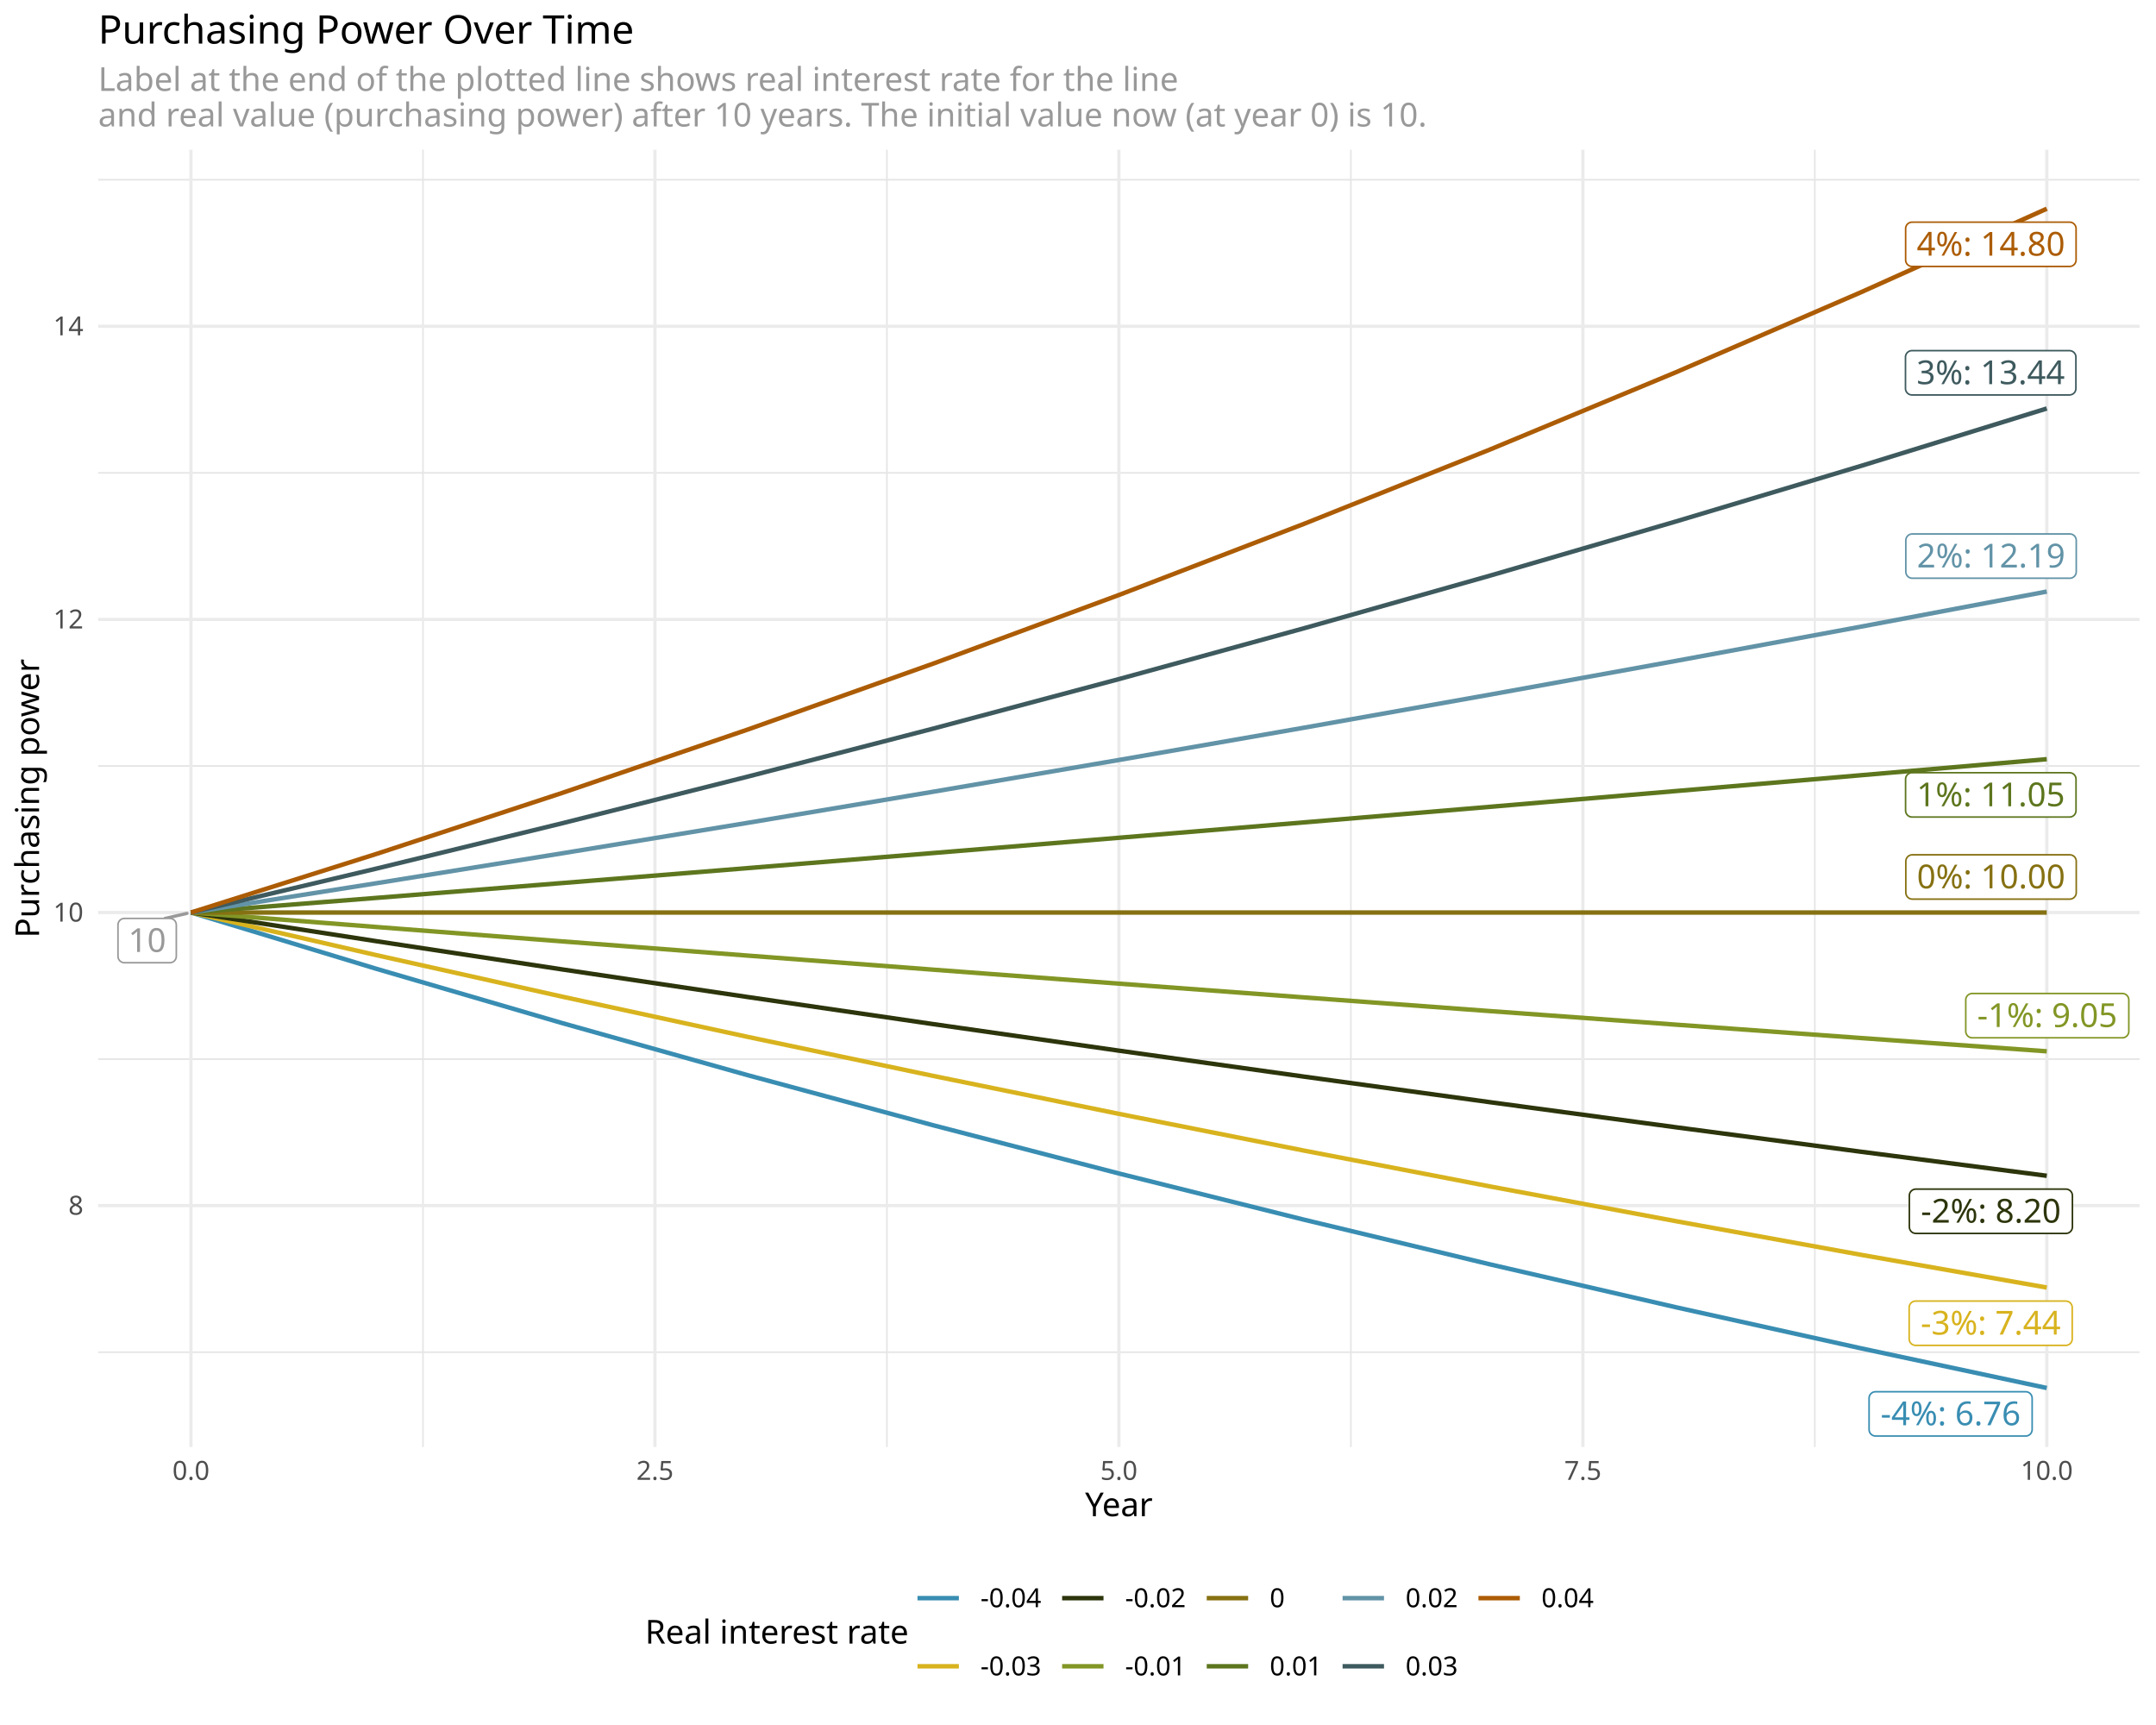
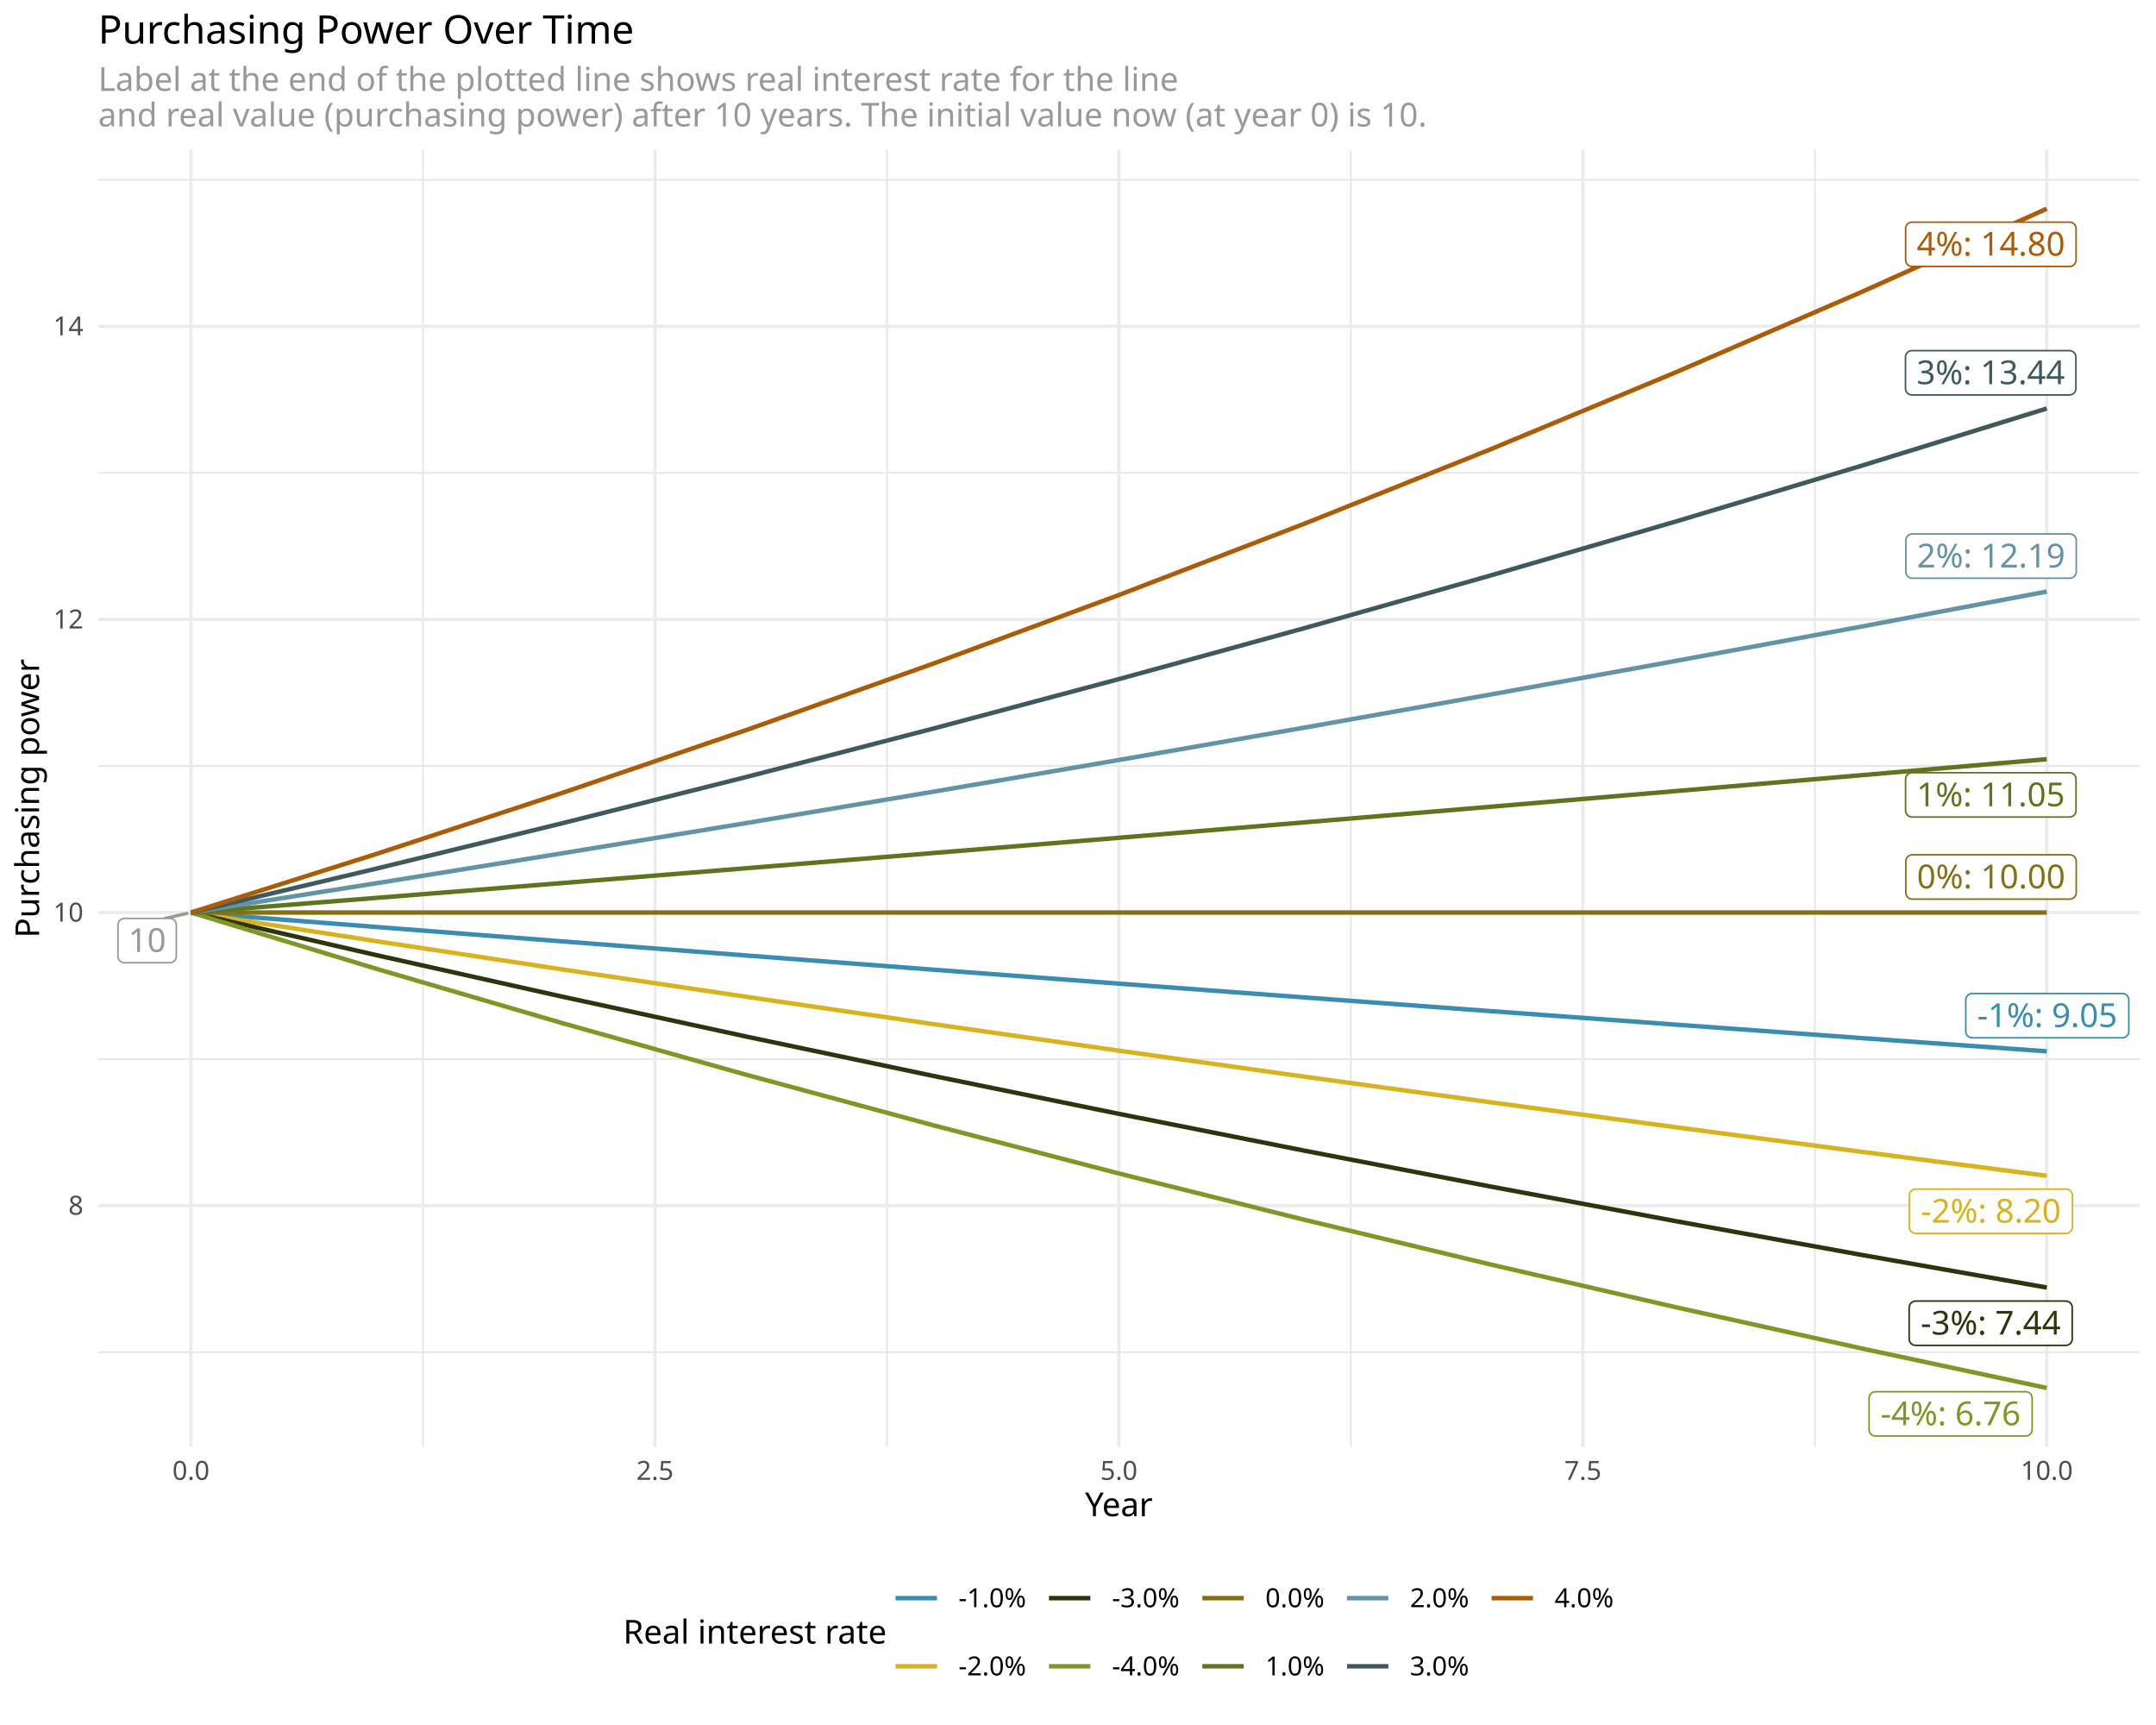
<svg xmlns="http://www.w3.org/2000/svg" class="svglite" data-engine-version="2.0" width="720.00pt" height="576.00pt" viewBox="0 0 720.00 576.00">
  <defs>
    <style type="text/css">
    .svglite line, .svglite polyline, .svglite polygon, .svglite path, .svglite rect, .svglite circle {
      fill: none;
      stroke: #000000;
      stroke-linecap: round;
      stroke-linejoin: round;
      stroke-miterlimit: 10.00;
    }
  </style>
  </defs>
  <rect width="100%" height="100%" style="stroke: none; fill: #FFFFFF;" />
  <defs>
    <clipPath id="cpMC4wMHw3MjAuMDB8MC4wMHw1NzYuMDA=">
      <rect x="0.00" y="0.00" width="720.00" height="576.00" />
    </clipPath>
  </defs>
  <g clip-path="url(#cpMC4wMHw3MjAuMDB8MC4wMHw1NzYuMDA=)">
</g>
  <defs>
    <clipPath id="cpMzIuNzl8NzE0LjUyfDUwLjAwfDQ4My4xNg==">
      <rect x="32.79" y="50.00" width="681.73" height="433.16" />
    </clipPath>
  </defs>
  <g clip-path="url(#cpMzIuNzl8NzE0LjUyfDUwLjAwfDQ4My4xNg==)">
    <polyline points="32.79,451.51 714.52,451.51 " style="stroke-width: 0.53; stroke: #E5E5E5; stroke-linecap: butt;" />
    <polyline points="32.79,353.64 714.52,353.64 " style="stroke-width: 0.53; stroke: #E5E5E5; stroke-linecap: butt;" />
    <polyline points="32.79,255.76 714.52,255.76 " style="stroke-width: 0.53; stroke: #E5E5E5; stroke-linecap: butt;" />
    <polyline points="32.79,157.89 714.52,157.89 " style="stroke-width: 0.53; stroke: #E5E5E5; stroke-linecap: butt;" />
    <polyline points="32.79,60.02 714.52,60.02 " style="stroke-width: 0.53; stroke: #E5E5E5; stroke-linecap: butt;" />
    <polyline points="141.25,483.16 141.25,50.00 " style="stroke-width: 0.53; stroke: #E5E5E5; stroke-linecap: butt;" />
    <polyline points="296.19,483.16 296.19,50.00 " style="stroke-width: 0.53; stroke: #E5E5E5; stroke-linecap: butt;" />
    <polyline points="451.13,483.16 451.13,50.00 " style="stroke-width: 0.53; stroke: #E5E5E5; stroke-linecap: butt;" />
    <polyline points="606.06,483.16 606.06,50.00 " style="stroke-width: 0.53; stroke: #E5E5E5; stroke-linecap: butt;" />
    <polyline points="32.79,402.57 714.52,402.57 " style="stroke-width: 1.07; stroke: #EBEBEB; stroke-linecap: butt;" />
    <polyline points="32.79,304.70 714.52,304.70 " style="stroke-width: 1.07; stroke: #EBEBEB; stroke-linecap: butt;" />
    <polyline points="32.79,206.83 714.52,206.83 " style="stroke-width: 1.07; stroke: #EBEBEB; stroke-linecap: butt;" />
    <polyline points="32.79,108.95 714.52,108.95 " style="stroke-width: 1.07; stroke: #EBEBEB; stroke-linecap: butt;" />
    <polyline points="63.78,483.16 63.78,50.00 " style="stroke-width: 1.07; stroke: #EBEBEB; stroke-linecap: butt;" />
    <polyline points="218.72,483.16 218.72,50.00 " style="stroke-width: 1.07; stroke: #EBEBEB; stroke-linecap: butt;" />
    <polyline points="373.66,483.16 373.66,50.00 " style="stroke-width: 1.07; stroke: #EBEBEB; stroke-linecap: butt;" />
    <polyline points="528.60,483.16 528.60,50.00 " style="stroke-width: 1.07; stroke: #EBEBEB; stroke-linecap: butt;" />
    <polyline points="683.53,483.16 683.53,50.00 " style="stroke-width: 1.07; stroke: #EBEBEB; stroke-linecap: butt;" />
-     <polyline points="63.78,304.70 125.76,323.52 187.73,341.62 249.71,359.02 311.68,375.75 373.66,391.84 435.63,407.31 497.61,422.19 559.58,436.49 621.56,450.24 683.53,463.47 " style="stroke-width: 1.49; stroke: #398DB2; stroke-linecap: butt;" />
-     <polyline points="63.78,304.70 125.76,318.95 187.73,332.79 249.71,346.23 311.68,359.27 373.66,371.93 435.63,384.23 497.61,396.17 559.58,407.75 621.56,419.01 683.53,429.93 " style="stroke-width: 1.49; stroke: #D8B31E; stroke-linecap: butt;" />
-     <polyline points="63.78,304.70 125.76,314.29 187.73,323.70 249.71,332.92 311.68,341.97 373.66,350.83 435.63,359.52 497.61,368.04 559.58,376.40 621.56,384.59 683.53,392.61 " style="stroke-width: 1.49; stroke: #2C350B; stroke-linecap: butt;" />
-     <polyline points="63.78,304.70 125.76,309.54 187.73,314.34 249.71,319.09 311.68,323.79 373.66,328.45 435.63,333.06 497.61,337.62 559.58,342.14 621.56,346.62 683.53,351.05 " style="stroke-width: 1.49; stroke: #829625; stroke-linecap: butt;" />
+     <polyline points="63.78,304.70 125.76,309.54 187.73,314.34 249.71,319.09 311.68,323.79 373.66,328.45 435.63,333.06 497.61,337.62 559.58,342.14 621.56,346.62 683.53,351.05 " style="stroke-width: 1.49; stroke: #398DB2; stroke-linecap: butt;" />
+     <polyline points="63.78,304.70 125.76,314.29 187.73,323.70 249.71,332.92 311.68,341.97 373.66,350.83 435.63,359.52 497.61,368.04 559.58,376.40 621.56,384.59 683.53,392.61 " style="stroke-width: 1.49; stroke: #D8B31E; stroke-linecap: butt;" />
+     <polyline points="63.78,304.70 125.76,318.95 187.73,332.79 249.71,346.23 311.68,359.27 373.66,371.93 435.63,384.23 497.61,396.17 559.58,407.75 621.56,419.01 683.53,429.93 " style="stroke-width: 1.49; stroke: #2C350B; stroke-linecap: butt;" />
+     <polyline points="63.78,304.70 125.76,323.52 187.73,341.62 249.71,359.02 311.68,375.75 373.66,391.84 435.63,407.31 497.61,422.19 559.58,436.49 621.56,450.24 683.53,463.47 " style="stroke-width: 1.49; stroke: #829625; stroke-linecap: butt;" />
    <polyline points="63.78,304.70 125.76,304.70 187.73,304.70 249.71,304.70 311.68,304.70 373.66,304.70 435.63,304.70 497.61,304.70 559.58,304.70 621.56,304.70 683.53,304.70 " style="stroke-width: 1.49; stroke: #867112; stroke-linecap: butt;" />
    <polyline points="63.78,304.70 125.76,299.81 187.73,294.86 249.71,289.87 311.68,284.83 373.66,279.74 435.63,274.59 497.61,269.40 559.58,264.15 621.56,258.85 683.53,253.50 " style="stroke-width: 1.49; stroke: #5D761E; stroke-linecap: butt;" />
    <polyline points="63.78,304.70 125.76,294.91 187.73,284.93 249.71,274.75 311.68,264.36 373.66,253.77 435.63,242.96 497.61,231.94 559.58,220.70 621.56,209.23 683.53,197.53 " style="stroke-width: 1.49; stroke: #6293A7; stroke-linecap: butt;" />
    <polyline points="63.78,304.70 125.76,290.02 187.73,274.90 249.71,259.32 311.68,243.28 373.66,226.76 435.63,209.74 497.61,192.21 559.58,174.15 621.56,155.55 683.53,136.40 " style="stroke-width: 1.49; stroke: #3E5A5E; stroke-linecap: butt;" />
    <polyline points="63.78,304.70 125.76,285.12 187.73,264.77 249.71,243.60 311.68,221.58 373.66,198.68 435.63,174.86 497.61,150.09 559.58,124.34 621.56,97.55 683.53,69.69 " style="stroke-width: 1.49; stroke: #AC5C05; stroke-linecap: butt;" />
    <polygon points="638.55,88.97 691.15,88.97 691.06,88.97 691.41,88.96 691.75,88.89 692.07,88.77 692.37,88.59 692.64,88.37 692.87,88.11 693.06,87.82 693.19,87.50 693.28,87.16 693.31,86.81 693.31,86.81 693.31,76.34 693.31,76.34 693.28,75.99 693.19,75.65 693.06,75.33 692.87,75.04 692.64,74.78 692.37,74.56 692.07,74.38 691.75,74.26 691.41,74.19 691.15,74.18 638.55,74.18 638.81,74.19 638.46,74.18 638.12,74.22 637.78,74.32 637.47,74.47 637.18,74.66 636.93,74.90 636.72,75.18 636.56,75.49 636.45,75.82 636.39,76.16 636.39,76.34 636.39,86.81 636.39,86.64 636.39,86.99 636.45,87.33 636.56,87.66 636.72,87.97 636.93,88.25 637.18,88.49 637.47,88.68 637.78,88.83 638.12,88.93 638.46,88.97 " style="stroke-width: 0.53; stroke: #AC5C05; fill: #FFFFFF;" />
    <text x="664.85" y="85.37" text-anchor="middle" style="font-size: 11.04px; fill: #AC5C05; font-family: sans;" textLength="49.72px" lengthAdjust="spacingAndGlyphs">4%: 14.80</text>
    <polygon points="638.50,131.88 691.09,131.88 691.01,131.88 691.35,131.86 691.70,131.79 692.02,131.67 692.32,131.50 692.59,131.28 692.82,131.02 693.01,130.72 693.14,130.40 693.23,130.06 693.25,129.72 693.25,129.72 693.25,119.24 693.25,119.24 693.23,118.89 693.14,118.56 693.01,118.24 692.82,117.94 692.59,117.68 692.32,117.46 692.02,117.29 691.70,117.17 691.35,117.10 691.09,117.08 638.50,117.08 638.76,117.10 638.41,117.08 638.06,117.12 637.73,117.22 637.42,117.37 637.13,117.57 636.88,117.81 636.67,118.09 636.51,118.39 636.40,118.72 636.34,119.07 636.34,119.24 636.34,129.72 636.34,129.54 636.34,129.89 636.40,130.24 636.51,130.57 636.67,130.87 636.88,131.15 637.13,131.39 637.42,131.59 637.73,131.74 638.06,131.83 638.41,131.88 " style="stroke-width: 0.53; stroke: #3E5A5E; fill: #FFFFFF;" />
    <text x="664.80" y="128.28" text-anchor="middle" style="font-size: 11.04px; fill: #3E5A5E; font-family: sans;" textLength="49.72px" lengthAdjust="spacingAndGlyphs">3%: 13.44</text>
    <polygon points="638.61,193.08 691.21,193.08 691.12,193.08 691.47,193.07 691.81,193.00 692.14,192.87 692.44,192.70 692.71,192.48 692.94,192.22 693.12,191.93 693.26,191.61 693.34,191.27 693.37,190.92 693.37,190.92 693.37,180.45 693.37,180.45 693.34,180.10 693.26,179.76 693.12,179.44 692.94,179.15 692.71,178.89 692.44,178.67 692.14,178.49 691.81,178.37 691.47,178.30 691.21,178.29 638.61,178.29 638.87,178.30 638.53,178.29 638.18,178.33 637.85,178.43 637.53,178.57 637.25,178.77 637.00,179.01 636.79,179.29 636.63,179.60 636.52,179.93 636.46,180.27 636.45,180.45 636.45,190.92 636.46,190.75 636.46,191.10 636.52,191.44 636.63,191.77 636.79,192.08 637.00,192.36 637.25,192.60 637.53,192.79 637.85,192.94 638.18,193.04 638.53,193.08 " style="stroke-width: 0.53; stroke: #6293A7; fill: #FFFFFF;" />
    <text x="664.91" y="189.48" text-anchor="middle" style="font-size: 11.04px; fill: #6293A7; font-family: sans;" textLength="49.72px" lengthAdjust="spacingAndGlyphs">2%: 12.19</text>
    <polygon points="638.53,272.82 691.13,272.82 691.04,272.82 691.39,272.80 691.73,272.73 692.06,272.61 692.36,272.44 692.63,272.22 692.86,271.96 693.04,271.66 693.18,271.34 693.26,271.00 693.29,270.66 693.29,270.66 693.29,260.18 693.29,260.18 693.26,259.83 693.18,259.50 693.04,259.18 692.86,258.88 692.63,258.62 692.36,258.40 692.06,258.23 691.73,258.11 691.39,258.04 691.13,258.02 638.53,258.02 638.79,258.04 638.44,258.02 638.10,258.06 637.77,258.16 637.45,258.31 637.16,258.51 636.91,258.75 636.71,259.03 636.54,259.33 636.43,259.66 636.38,260.01 636.37,260.18 636.37,270.66 636.38,270.48 636.38,270.83 636.43,271.17 636.54,271.50 636.71,271.81 636.91,272.09 637.16,272.33 637.45,272.53 637.77,272.68 638.10,272.77 638.44,272.82 " style="stroke-width: 0.53; stroke: #5D761E; fill: #FFFFFF;" />
    <text x="664.83" y="269.22" text-anchor="middle" style="font-size: 11.04px; fill: #5D761E; font-family: sans;" textLength="49.72px" lengthAdjust="spacingAndGlyphs">1%: 11.05</text>
    <polygon points="638.61,300.23 691.21,300.23 691.13,300.23 691.47,300.21 691.81,300.14 692.14,300.02 692.44,299.84 692.71,299.62 692.94,299.36 693.12,299.07 693.26,298.75 693.34,298.41 693.37,298.07 693.37,298.07 693.37,287.59 693.37,287.59 693.34,287.24 693.26,286.91 693.12,286.59 692.94,286.29 692.71,286.03 692.44,285.81 692.14,285.64 691.81,285.51 691.47,285.45 691.21,285.43 638.61,285.43 638.87,285.45 638.53,285.43 638.18,285.47 637.85,285.57 637.53,285.72 637.25,285.92 637.00,286.16 636.79,286.44 636.63,286.74 636.52,287.07 636.46,287.42 636.45,287.59 636.45,298.07 636.46,297.89 636.46,298.24 636.52,298.58 636.63,298.91 636.79,299.22 637.00,299.50 637.25,299.74 637.53,299.94 637.85,300.09 638.18,300.18 638.53,300.23 " style="stroke-width: 0.53; stroke: #867112; fill: #FFFFFF;" />
    <text x="664.91" y="296.63" text-anchor="middle" style="font-size: 11.04px; fill: #867112; font-family: sans;" textLength="49.72px" lengthAdjust="spacingAndGlyphs">0%: 10.00</text>
-     <polygon points="658.63,346.53 708.76,346.53 708.67,346.53 709.02,346.52 709.36,346.45 709.69,346.33 709.99,346.15 710.26,345.93 710.49,345.67 710.67,345.38 710.81,345.06 710.89,344.72 710.92,344.37 710.92,344.37 710.92,333.90 710.92,333.90 710.89,333.55 710.81,333.21 710.67,332.89 710.49,332.60 710.26,332.34 709.99,332.12 709.69,331.95 709.36,331.82 709.02,331.75 708.76,331.74 658.63,331.74 658.89,331.75 658.54,331.74 658.19,331.78 657.86,331.88 657.55,332.03 657.26,332.22 657.01,332.46 656.80,332.74 656.64,333.05 656.53,333.38 656.47,333.72 656.47,333.90 656.47,344.37 656.47,344.20 656.47,344.55 656.53,344.89 656.64,345.22 656.80,345.53 657.01,345.81 657.26,346.05 657.55,346.25 657.86,346.39 658.19,346.49 658.54,346.53 " style="stroke-width: 0.53; stroke: #829625; fill: #FFFFFF;" />
-     <text x="683.69" y="342.93" text-anchor="middle" style="font-size: 11.04px; fill: #829625; font-family: sans;" textLength="47.25px" lengthAdjust="spacingAndGlyphs">-1%: 9.05</text>
-     <polygon points="639.79,411.86 689.93,411.86 689.84,411.85 690.19,411.84 690.53,411.77 690.85,411.65 691.15,411.47 691.42,411.25 691.65,410.99 691.84,410.70 691.97,410.38 692.06,410.04 692.09,409.70 692.09,409.70 692.09,399.22 692.09,399.22 692.06,398.87 691.97,398.53 691.84,398.21 691.65,397.92 691.42,397.66 691.15,397.44 690.85,397.27 690.53,397.14 690.19,397.07 689.93,397.06 639.79,397.06 640.05,397.07 639.70,397.06 639.36,397.10 639.03,397.20 638.71,397.35 638.43,397.55 638.17,397.79 637.97,398.06 637.80,398.37 637.69,398.70 637.64,399.04 637.63,399.22 637.63,409.70 637.64,409.52 637.64,409.87 637.69,410.21 637.80,410.54 637.97,410.85 638.17,411.13 638.43,411.37 638.71,411.57 639.03,411.72 639.36,411.81 639.70,411.85 " style="stroke-width: 0.53; stroke: #2C350B; fill: #FFFFFF;" />
-     <text x="664.86" y="408.26" text-anchor="middle" style="font-size: 11.04px; fill: #2C350B; font-family: sans;" textLength="47.25px" lengthAdjust="spacingAndGlyphs">-2%: 8.20</text>
-     <polygon points="639.73,449.24 689.86,449.24 689.78,449.24 690.12,449.23 690.46,449.16 690.79,449.03 691.09,448.86 691.36,448.64 691.59,448.38 691.78,448.09 691.91,447.77 692.00,447.43 692.02,447.08 692.02,447.08 692.02,436.60 692.02,436.60 692.00,436.26 691.91,435.92 691.78,435.60 691.59,435.31 691.36,435.05 691.09,434.83 690.79,434.65 690.46,434.53 690.12,434.46 689.86,434.44 639.73,434.44 639.99,434.46 639.64,434.45 639.30,434.49 638.96,434.58 638.65,434.73 638.36,434.93 638.11,435.17 637.90,435.45 637.74,435.76 637.63,436.09 637.58,436.43 637.57,436.60 637.57,447.08 637.58,446.91 637.58,447.26 637.63,447.60 637.74,447.93 637.90,448.24 638.11,448.51 638.36,448.75 638.65,448.95 638.96,449.10 639.30,449.20 639.64,449.24 " style="stroke-width: 0.53; stroke: #D8B31E; fill: #FFFFFF;" />
-     <text x="664.80" y="445.64" text-anchor="middle" style="font-size: 11.04px; fill: #D8B31E; font-family: sans;" textLength="47.25px" lengthAdjust="spacingAndGlyphs">-3%: 7.44</text>
-     <polygon points="626.34,479.51 676.48,479.51 676.39,479.51 676.74,479.50 677.08,479.43 677.40,479.30 677.70,479.13 677.97,478.91 678.20,478.65 678.39,478.36 678.52,478.04 678.61,477.70 678.64,477.35 678.64,477.35 678.64,466.87 678.64,466.87 678.61,466.53 678.52,466.19 678.39,465.87 678.20,465.58 677.97,465.32 677.70,465.10 677.40,464.92 677.08,464.80 676.74,464.73 676.48,464.71 626.34,464.71 626.60,464.73 626.25,464.72 625.91,464.76 625.58,464.85 625.26,465.00 624.98,465.20 624.72,465.44 624.52,465.72 624.35,466.03 624.24,466.36 624.19,466.70 624.18,466.87 624.18,477.35 624.19,477.18 624.19,477.53 624.24,477.87 624.35,478.20 624.52,478.51 624.72,478.78 624.98,479.02 625.26,479.22 625.58,479.37 625.91,479.47 626.25,479.51 " style="stroke-width: 0.53; stroke: #398DB2; fill: #FFFFFF;" />
-     <text x="651.41" y="475.91" text-anchor="middle" style="font-size: 11.04px; fill: #398DB2; font-family: sans;" textLength="47.25px" lengthAdjust="spacingAndGlyphs">-4%: 6.76</text>
+     <polygon points="658.63,346.53 708.76,346.53 708.67,346.53 709.02,346.52 709.36,346.45 709.69,346.33 709.99,346.15 710.26,345.93 710.49,345.67 710.67,345.38 710.81,345.06 710.89,344.72 710.92,344.37 710.92,344.37 710.92,333.90 710.92,333.90 710.89,333.55 710.81,333.21 710.67,332.89 710.49,332.60 710.26,332.34 709.99,332.12 709.69,331.95 709.36,331.82 709.02,331.75 708.76,331.74 658.63,331.74 658.89,331.75 658.54,331.74 658.19,331.78 657.86,331.88 657.55,332.03 657.26,332.22 657.01,332.46 656.80,332.74 656.64,333.05 656.53,333.38 656.47,333.72 656.47,333.90 656.47,344.37 656.47,344.20 656.47,344.55 656.53,344.89 656.64,345.22 656.80,345.53 657.01,345.81 657.26,346.05 657.55,346.25 657.86,346.39 658.19,346.49 658.54,346.53 " style="stroke-width: 0.53; stroke: #398DB2; fill: #FFFFFF;" />
+     <text x="683.69" y="342.93" text-anchor="middle" style="font-size: 11.04px; fill: #398DB2; font-family: sans;" textLength="47.25px" lengthAdjust="spacingAndGlyphs">-1%: 9.05</text>
+     <polygon points="639.79,411.86 689.93,411.86 689.84,411.85 690.19,411.84 690.53,411.77 690.85,411.65 691.15,411.47 691.42,411.25 691.65,410.99 691.84,410.70 691.97,410.38 692.06,410.04 692.09,409.70 692.09,409.70 692.09,399.22 692.09,399.22 692.06,398.87 691.97,398.53 691.84,398.21 691.65,397.92 691.42,397.66 691.15,397.44 690.85,397.27 690.53,397.14 690.19,397.07 689.93,397.06 639.79,397.06 640.05,397.07 639.70,397.06 639.36,397.10 639.03,397.20 638.71,397.35 638.43,397.55 638.17,397.79 637.97,398.06 637.80,398.37 637.69,398.70 637.64,399.04 637.63,399.22 637.63,409.70 637.64,409.52 637.64,409.87 637.69,410.21 637.80,410.54 637.97,410.85 638.17,411.13 638.43,411.37 638.71,411.57 639.03,411.72 639.36,411.81 639.70,411.85 " style="stroke-width: 0.53; stroke: #D8B31E; fill: #FFFFFF;" />
+     <text x="664.86" y="408.26" text-anchor="middle" style="font-size: 11.04px; fill: #D8B31E; font-family: sans;" textLength="47.25px" lengthAdjust="spacingAndGlyphs">-2%: 8.20</text>
+     <polygon points="639.73,449.24 689.86,449.24 689.78,449.24 690.12,449.23 690.46,449.16 690.79,449.03 691.09,448.86 691.36,448.64 691.59,448.38 691.78,448.09 691.91,447.77 692.00,447.43 692.02,447.08 692.02,447.08 692.02,436.60 692.02,436.60 692.00,436.26 691.91,435.92 691.78,435.60 691.59,435.31 691.36,435.05 691.09,434.83 690.79,434.65 690.46,434.53 690.12,434.46 689.86,434.44 639.73,434.44 639.99,434.46 639.64,434.45 639.30,434.49 638.96,434.58 638.65,434.73 638.36,434.93 638.11,435.17 637.90,435.45 637.74,435.76 637.63,436.09 637.58,436.43 637.57,436.60 637.57,447.08 637.58,446.91 637.58,447.26 637.63,447.60 637.74,447.93 637.90,448.24 638.11,448.51 638.36,448.75 638.65,448.95 638.96,449.10 639.30,449.20 639.64,449.24 " style="stroke-width: 0.53; stroke: #2C350B; fill: #FFFFFF;" />
+     <text x="664.80" y="445.64" text-anchor="middle" style="font-size: 11.04px; fill: #2C350B; font-family: sans;" textLength="47.25px" lengthAdjust="spacingAndGlyphs">-3%: 7.44</text>
+     <polygon points="626.34,479.51 676.48,479.51 676.39,479.51 676.74,479.50 677.08,479.43 677.40,479.30 677.70,479.13 677.97,478.91 678.20,478.65 678.39,478.36 678.52,478.04 678.61,477.70 678.64,477.35 678.64,477.35 678.64,466.87 678.64,466.87 678.61,466.53 678.52,466.19 678.39,465.87 678.20,465.58 677.97,465.32 677.70,465.10 677.40,464.92 677.08,464.80 676.74,464.73 676.48,464.71 626.34,464.71 626.60,464.73 626.25,464.72 625.91,464.76 625.58,464.85 625.26,465.00 624.98,465.20 624.72,465.44 624.52,465.72 624.35,466.03 624.24,466.36 624.19,466.70 624.18,466.87 624.18,477.35 624.19,477.18 624.19,477.53 624.24,477.87 624.35,478.20 624.52,478.51 624.72,478.78 624.98,479.02 625.26,479.22 625.58,479.37 625.91,479.47 626.25,479.51 " style="stroke-width: 0.53; stroke: #829625; fill: #FFFFFF;" />
+     <text x="651.41" y="475.91" text-anchor="middle" style="font-size: 11.04px; fill: #829625; font-family: sans;" textLength="47.25px" lengthAdjust="spacingAndGlyphs">-4%: 6.76</text>
    <line x1="55.10" y1="306.67" x2="62.44" y2="305.00" style="stroke-width: 1.07; stroke: #999999;" />
    <polygon points="41.56,321.47 56.72,321.47 56.63,321.47 56.98,321.45 57.32,321.38 57.65,321.26 57.95,321.09 58.22,320.87 58.45,320.61 58.63,320.31 58.77,319.99 58.85,319.66 58.88,319.31 58.88,319.31 58.88,308.83 58.88,308.83 58.85,308.49 58.77,308.15 58.63,307.83 58.45,307.53 58.22,307.27 57.95,307.05 57.65,306.88 57.32,306.76 56.98,306.69 56.72,306.67 41.56,306.67 41.82,306.69 41.47,306.67 41.13,306.72 40.79,306.81 40.48,306.96 40.19,307.16 39.94,307.40 39.73,307.68 39.57,307.99 39.46,308.31 39.41,308.66 39.40,308.83 39.40,319.31 39.41,319.14 39.41,319.48 39.46,319.83 39.57,320.16 39.73,320.46 39.94,320.74 40.19,320.98 40.48,321.18 40.79,321.33 41.13,321.43 41.47,321.47 " style="stroke-width: 0.53; stroke: #999999; fill: #FFFFFF;" />
    <text x="49.14" y="317.87" text-anchor="middle" style="font-size: 11.04px; fill: #999999; font-family: sans;" textLength="12.28px" lengthAdjust="spacingAndGlyphs">10</text>
  </g>
  <g clip-path="url(#cpMC4wMHw3MjAuMDB8MC4wMHw1NzYuMDA=)">
    <text x="27.86" y="405.60" text-anchor="end" style="font-size: 8.80px; fill: #4D4D4D; font-family: sans;" textLength="4.89px" lengthAdjust="spacingAndGlyphs">8</text>
    <text x="27.86" y="307.73" text-anchor="end" style="font-size: 8.80px; fill: #4D4D4D; font-family: sans;" textLength="9.79px" lengthAdjust="spacingAndGlyphs">10</text>
    <text x="27.86" y="209.85" text-anchor="end" style="font-size: 8.80px; fill: #4D4D4D; font-family: sans;" textLength="9.79px" lengthAdjust="spacingAndGlyphs">12</text>
    <text x="27.86" y="111.98" text-anchor="end" style="font-size: 8.80px; fill: #4D4D4D; font-family: sans;" textLength="9.79px" lengthAdjust="spacingAndGlyphs">14</text>
    <text x="63.78" y="494.14" text-anchor="middle" style="font-size: 8.80px; fill: #4D4D4D; font-family: sans;" textLength="12.23px" lengthAdjust="spacingAndGlyphs">0.0</text>
    <text x="218.72" y="494.14" text-anchor="middle" style="font-size: 8.80px; fill: #4D4D4D; font-family: sans;" textLength="12.23px" lengthAdjust="spacingAndGlyphs">2.5</text>
    <text x="373.66" y="494.14" text-anchor="middle" style="font-size: 8.80px; fill: #4D4D4D; font-family: sans;" textLength="12.23px" lengthAdjust="spacingAndGlyphs">5.0</text>
    <text x="528.60" y="494.14" text-anchor="middle" style="font-size: 8.80px; fill: #4D4D4D; font-family: sans;" textLength="12.23px" lengthAdjust="spacingAndGlyphs">7.5</text>
    <text x="683.53" y="494.14" text-anchor="middle" style="font-size: 8.80px; fill: #4D4D4D; font-family: sans;" textLength="17.13px" lengthAdjust="spacingAndGlyphs">10.0</text>
    <text x="373.66" y="506.28" text-anchor="middle" style="font-size: 11.00px; font-family: sans;" textLength="23.24px" lengthAdjust="spacingAndGlyphs">Year</text>
    <text transform="translate(13.05,266.58) rotate(-90)" text-anchor="middle" style="font-size: 11.00px; font-family: sans;" textLength="88.06px" lengthAdjust="spacingAndGlyphs">Purchasing power</text>
-     <text x="215.43" y="548.81" style="font-size: 11.00px; font-family: sans;" textLength="83.77px" lengthAdjust="spacingAndGlyphs">Real interest rate</text>
-     <line x1="306.40" y1="533.64" x2="320.22" y2="533.64" style="stroke-width: 1.49; stroke: #398DB2; stroke-linecap: butt;" />
-     <line x1="306.40" y1="556.40" x2="320.22" y2="556.40" style="stroke-width: 1.49; stroke: #D8B31E; stroke-linecap: butt;" />
-     <line x1="354.70" y1="533.64" x2="368.52" y2="533.64" style="stroke-width: 1.49; stroke: #2C350B; stroke-linecap: butt;" />
-     <line x1="354.70" y1="556.40" x2="368.52" y2="556.40" style="stroke-width: 1.49; stroke: #829625; stroke-linecap: butt;" />
-     <line x1="402.99" y1="533.64" x2="416.82" y2="533.64" style="stroke-width: 1.49; stroke: #867112; stroke-linecap: butt;" />
-     <line x1="402.99" y1="556.40" x2="416.82" y2="556.40" style="stroke-width: 1.49; stroke: #5D761E; stroke-linecap: butt;" />
-     <line x1="448.36" y1="533.64" x2="462.19" y2="533.64" style="stroke-width: 1.49; stroke: #6293A7; stroke-linecap: butt;" />
-     <line x1="448.36" y1="556.40" x2="462.19" y2="556.40" style="stroke-width: 1.49; stroke: #3E5A5E; stroke-linecap: butt;" />
-     <line x1="493.73" y1="533.64" x2="507.55" y2="533.64" style="stroke-width: 1.49; stroke: #AC5C05; stroke-linecap: butt;" />
-     <text x="327.43" y="536.67" style="font-size: 8.80px; font-family: sans;" textLength="20.06px" lengthAdjust="spacingAndGlyphs">-0.04</text>
-     <text x="327.43" y="559.43" style="font-size: 8.80px; font-family: sans;" textLength="20.06px" lengthAdjust="spacingAndGlyphs">-0.03</text>
-     <text x="375.73" y="536.67" style="font-size: 8.80px; font-family: sans;" textLength="20.06px" lengthAdjust="spacingAndGlyphs">-0.02</text>
-     <text x="375.73" y="559.43" style="font-size: 8.80px; font-family: sans;" textLength="20.06px" lengthAdjust="spacingAndGlyphs">-0.01</text>
-     <text x="424.03" y="536.67" style="font-size: 8.80px; font-family: sans;" textLength="4.89px" lengthAdjust="spacingAndGlyphs">0</text>
-     <text x="424.03" y="559.43" style="font-size: 8.80px; font-family: sans;" textLength="17.13px" lengthAdjust="spacingAndGlyphs">0.01</text>
-     <text x="469.39" y="536.67" style="font-size: 8.80px; font-family: sans;" textLength="17.13px" lengthAdjust="spacingAndGlyphs">0.02</text>
-     <text x="469.39" y="559.43" style="font-size: 8.80px; font-family: sans;" textLength="17.13px" lengthAdjust="spacingAndGlyphs">0.03</text>
-     <text x="514.76" y="536.67" style="font-size: 8.80px; font-family: sans;" textLength="17.13px" lengthAdjust="spacingAndGlyphs">0.04</text>
+     <text x="208.10" y="548.81" style="font-size: 11.00px; font-family: sans;" textLength="83.77px" lengthAdjust="spacingAndGlyphs">Real interest rate</text>
+     <line x1="299.07" y1="533.64" x2="312.90" y2="533.64" style="stroke-width: 1.49; stroke: #398DB2; stroke-linecap: butt;" />
+     <line x1="299.07" y1="556.40" x2="312.90" y2="556.40" style="stroke-width: 1.49; stroke: #D8B31E; stroke-linecap: butt;" />
+     <line x1="350.30" y1="533.64" x2="364.13" y2="533.64" style="stroke-width: 1.49; stroke: #2C350B; stroke-linecap: butt;" />
+     <line x1="350.30" y1="556.40" x2="364.13" y2="556.40" style="stroke-width: 1.49; stroke: #829625; stroke-linecap: butt;" />
+     <line x1="401.53" y1="533.64" x2="415.35" y2="533.64" style="stroke-width: 1.49; stroke: #867112; stroke-linecap: butt;" />
+     <line x1="401.53" y1="556.40" x2="415.35" y2="556.40" style="stroke-width: 1.49; stroke: #5D761E; stroke-linecap: butt;" />
+     <line x1="449.83" y1="533.64" x2="463.65" y2="533.64" style="stroke-width: 1.49; stroke: #6293A7; stroke-linecap: butt;" />
+     <line x1="449.83" y1="556.40" x2="463.65" y2="556.40" style="stroke-width: 1.49; stroke: #3E5A5E; stroke-linecap: butt;" />
+     <line x1="498.12" y1="533.64" x2="511.95" y2="533.64" style="stroke-width: 1.49; stroke: #AC5C05; stroke-linecap: butt;" />
+     <text x="320.11" y="536.67" style="font-size: 8.80px; font-family: sans;" textLength="22.99px" lengthAdjust="spacingAndGlyphs">-1.0%</text>
+     <text x="320.11" y="559.43" style="font-size: 8.80px; font-family: sans;" textLength="22.99px" lengthAdjust="spacingAndGlyphs">-2.0%</text>
+     <text x="371.33" y="536.67" style="font-size: 8.80px; font-family: sans;" textLength="22.99px" lengthAdjust="spacingAndGlyphs">-3.0%</text>
+     <text x="371.33" y="559.43" style="font-size: 8.80px; font-family: sans;" textLength="22.99px" lengthAdjust="spacingAndGlyphs">-4.0%</text>
+     <text x="422.56" y="536.67" style="font-size: 8.80px; font-family: sans;" textLength="20.06px" lengthAdjust="spacingAndGlyphs">0.0%</text>
+     <text x="422.56" y="559.43" style="font-size: 8.80px; font-family: sans;" textLength="20.06px" lengthAdjust="spacingAndGlyphs">1.0%</text>
+     <text x="470.86" y="536.67" style="font-size: 8.80px; font-family: sans;" textLength="20.06px" lengthAdjust="spacingAndGlyphs">2.0%</text>
+     <text x="470.86" y="559.43" style="font-size: 8.80px; font-family: sans;" textLength="20.06px" lengthAdjust="spacingAndGlyphs">3.0%</text>
+     <text x="519.16" y="536.67" style="font-size: 8.80px; font-family: sans;" textLength="20.06px" lengthAdjust="spacingAndGlyphs">4.0%</text>
    <text x="32.79" y="30.35" style="font-size: 11.00px; fill: #999999; font-family: sans;" textLength="336.94px" lengthAdjust="spacingAndGlyphs">Label at the end of the plotted line shows real interest rate for the line</text>
    <text x="32.79" y="42.23" style="font-size: 11.00px; fill: #999999; font-family: sans;" textLength="424.97px" lengthAdjust="spacingAndGlyphs">and real value (purchasing power) after 10 years. The initial value now (at year 0) is 10.</text>
    <text x="32.79" y="14.56" style="font-size: 13.20px; font-family: sans;" textLength="172.43px" lengthAdjust="spacingAndGlyphs">Purchasing Power Over Time</text>
  </g>
</svg>
